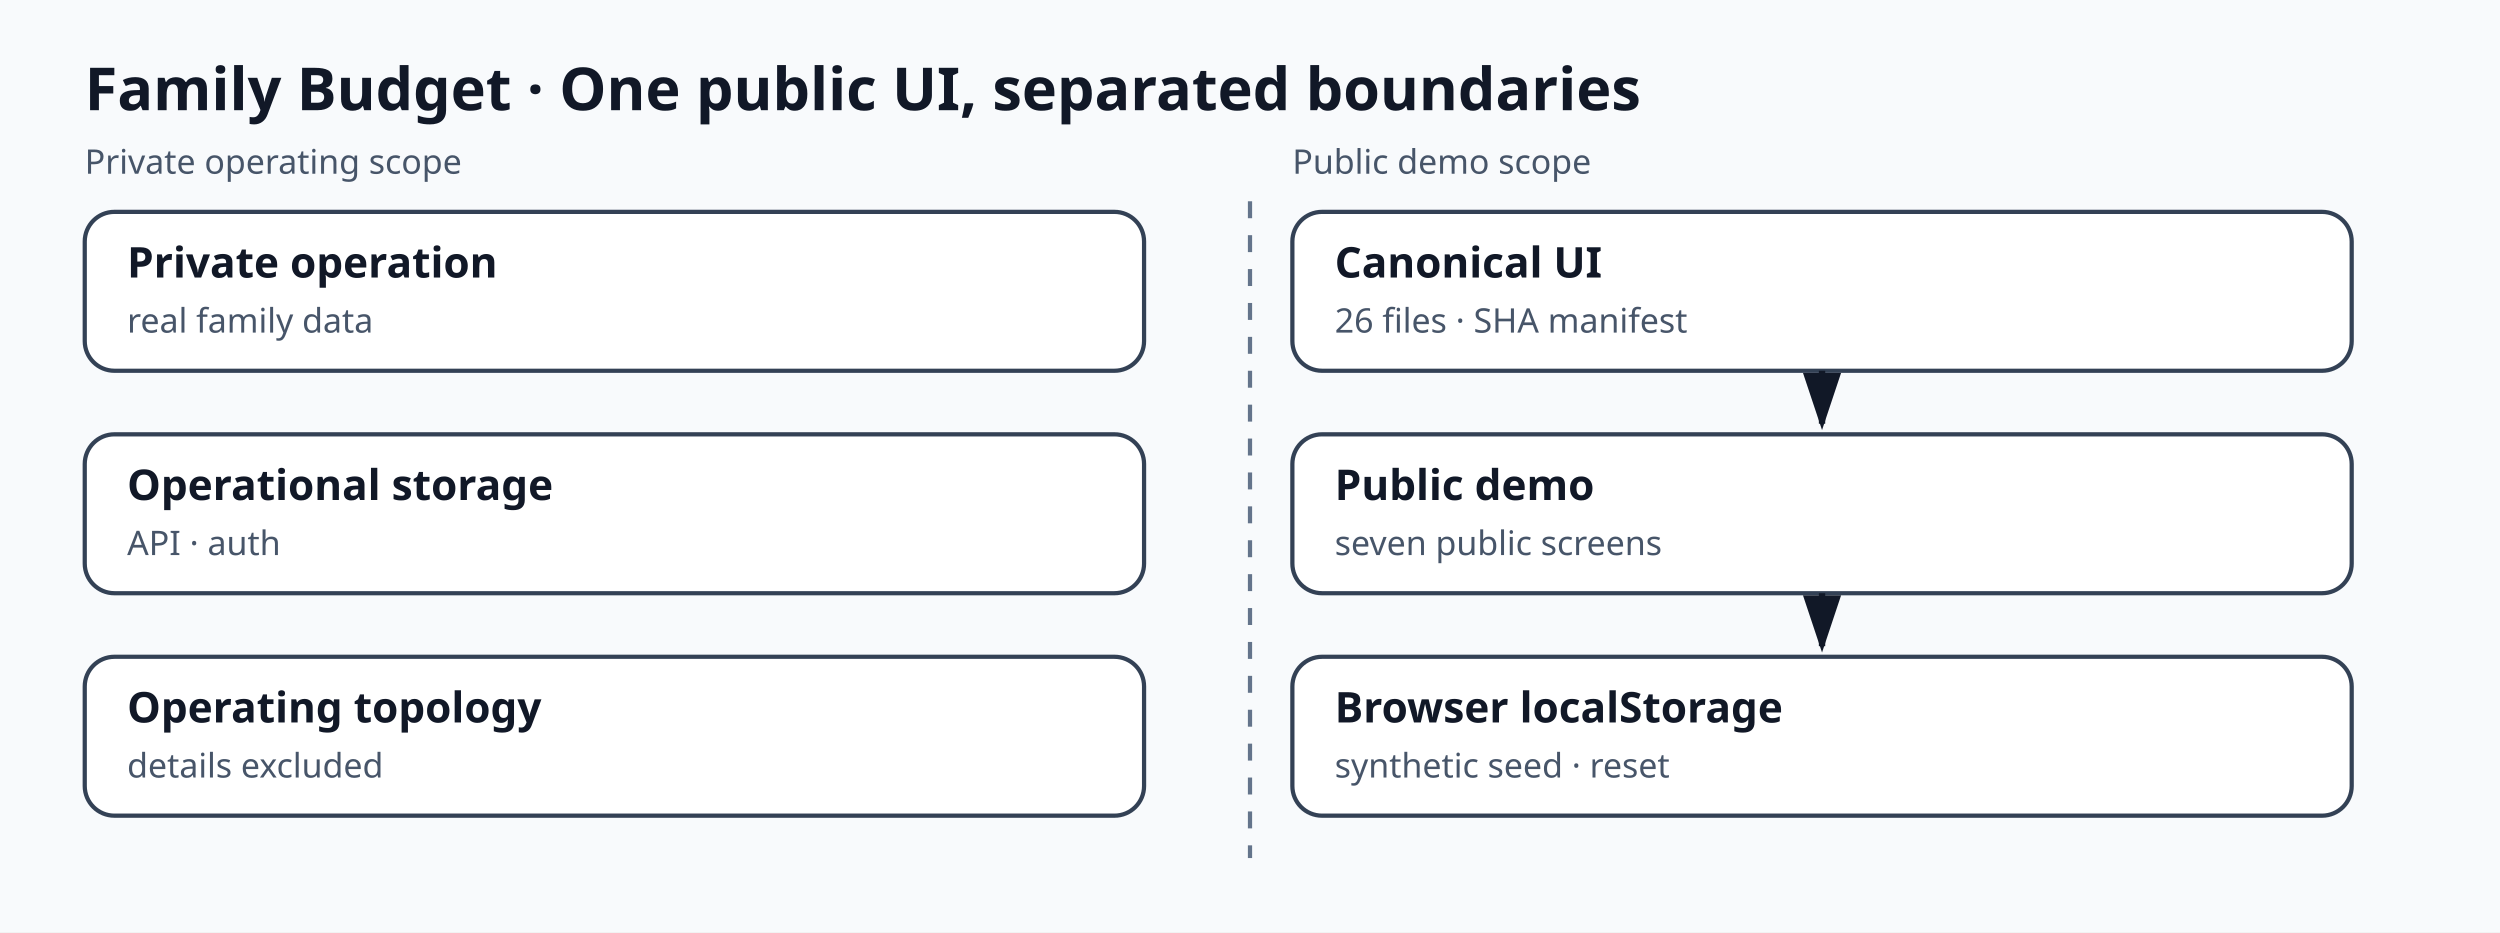
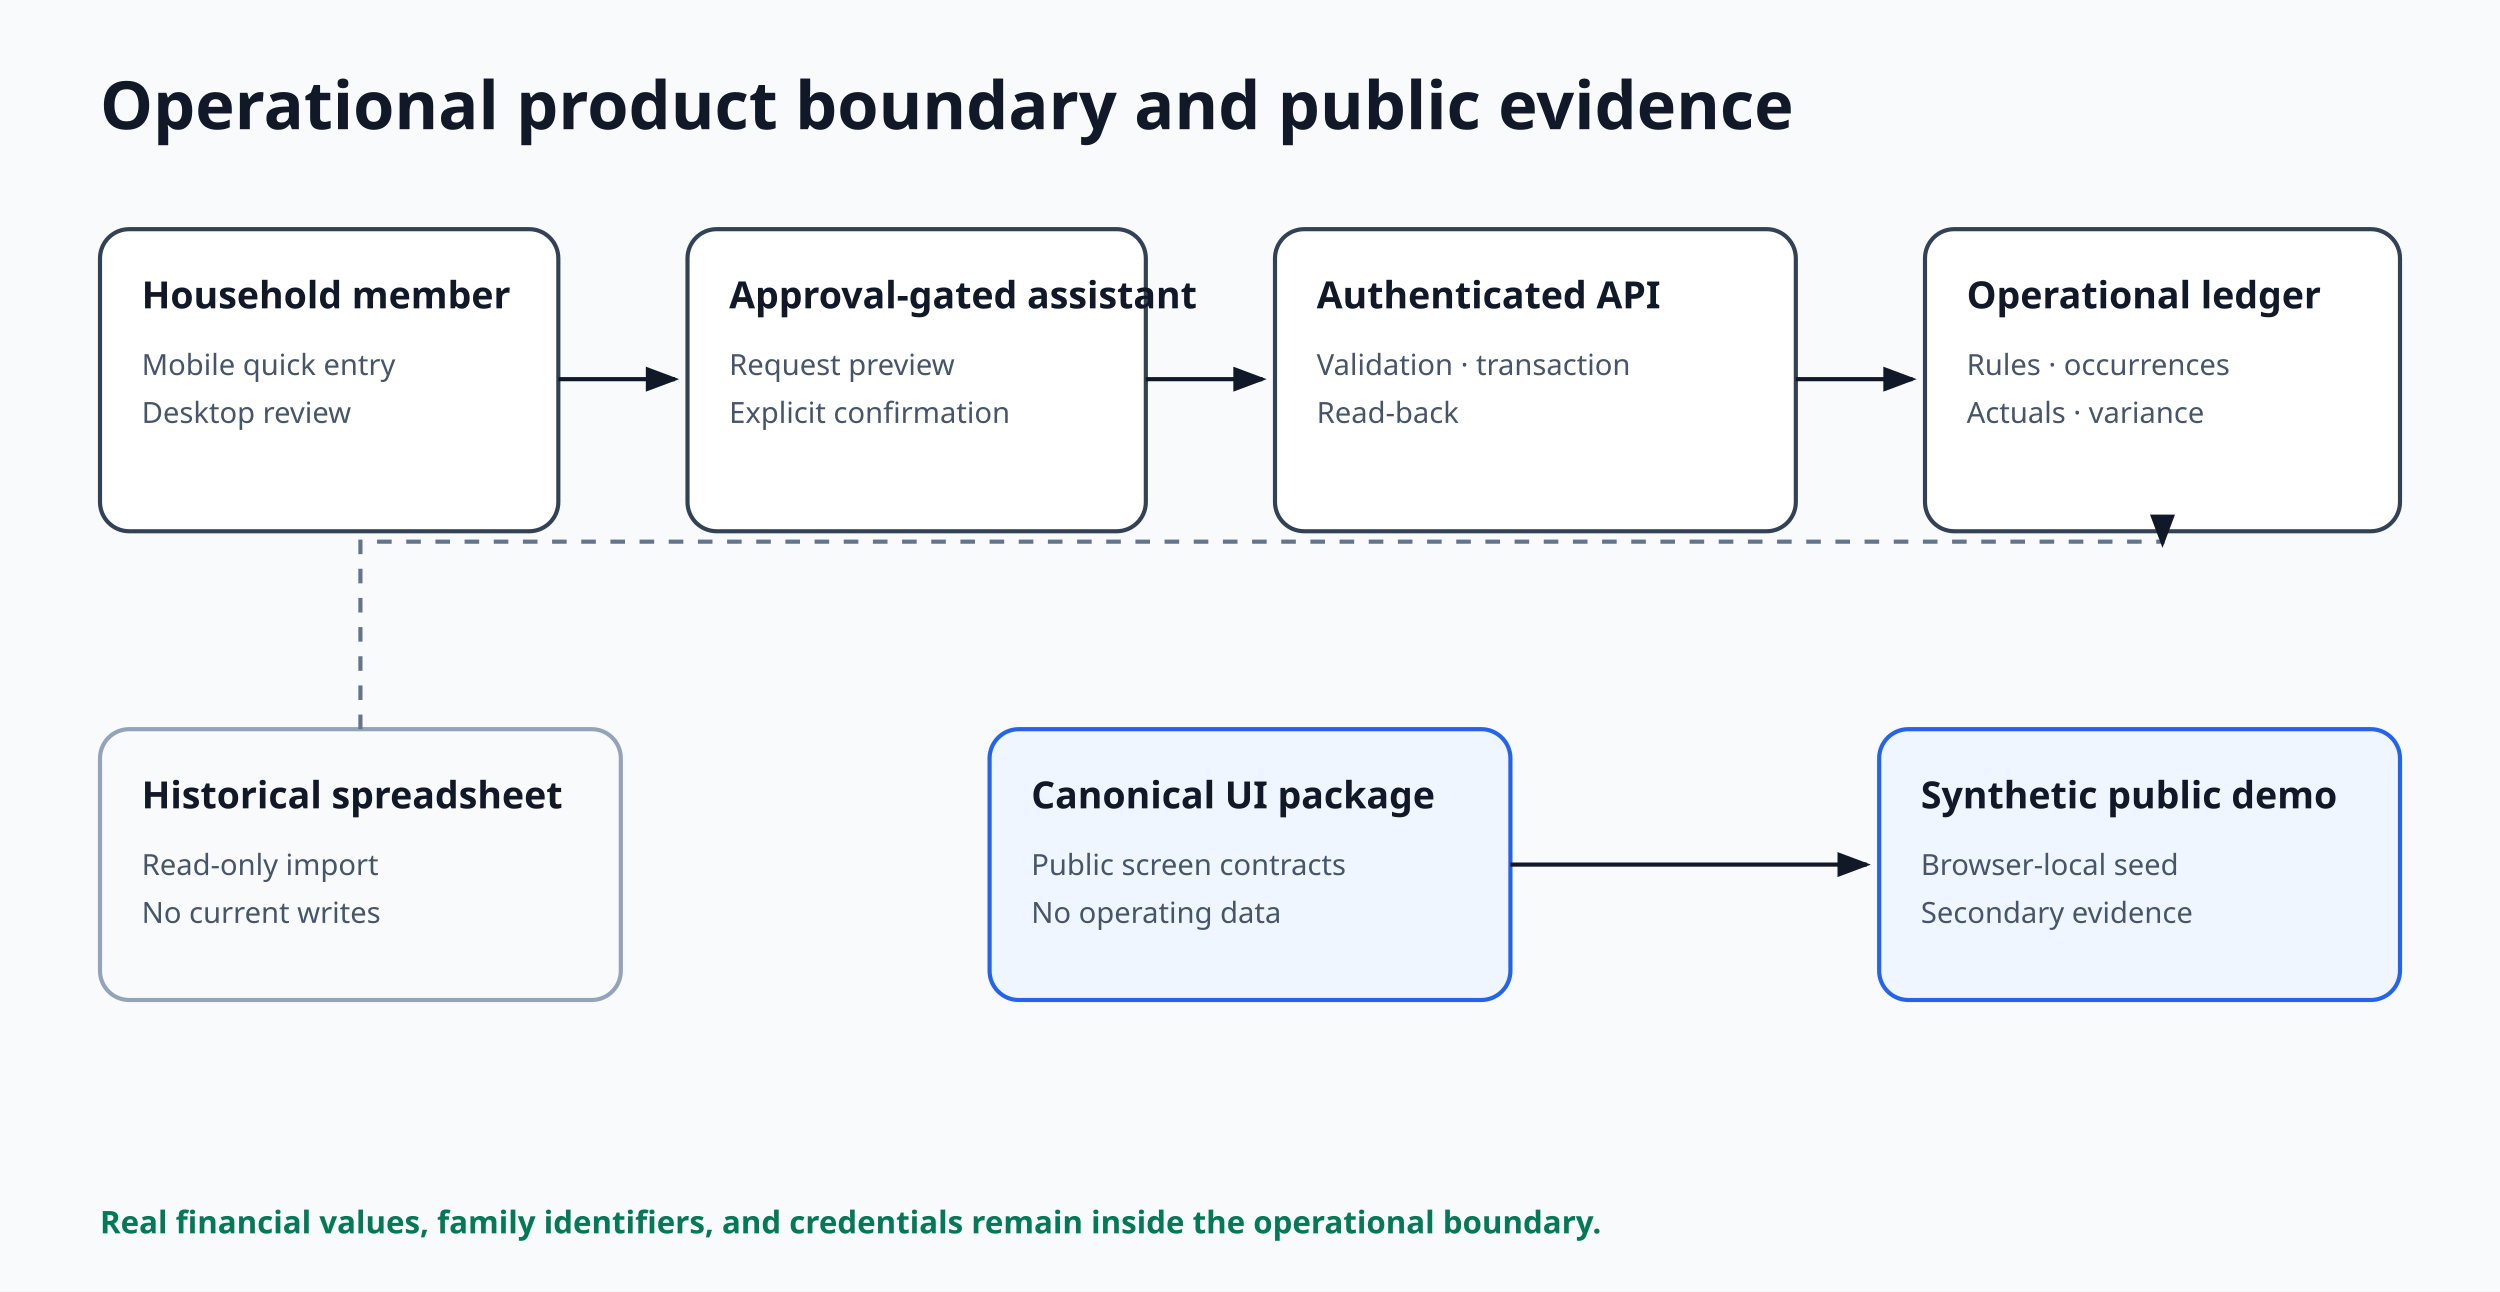
- <svg xmlns="http://www.w3.org/2000/svg" viewBox="0 0 1180 440" role="img" aria-labelledby="title desc">
+ <svg xmlns="http://www.w3.org/2000/svg" viewBox="0 0 1200 620" role="img" aria-labelledby="title desc">
  <defs>
-     <style>.t{font:700 28px system-ui,sans-serif;fill:#111827}.h{font:700 20px system-ui,sans-serif;fill:#111827}.b{font:500 16px system-ui,sans-serif;fill:#475569}.box{fill:#fff;stroke:#334155;stroke-width:2}.arrow{stroke:#111827;stroke-width:3;fill:none;marker-end:url(#m)}</style>
-     <marker id="m" markerWidth="9" markerHeight="9" refX="8" refY="3" orient="auto">
-       <path d="M0,0 L0,6 L9,3 z" fill="#111827" />
+     <style>.title{font:700 32px system-ui,sans-serif;fill:#111827}.head{font:700 18px system-ui,sans-serif;fill:#111827}.body{font:500 14px system-ui,sans-serif;fill:#475569}.box{fill:#fff;stroke:#334155;stroke-width:2}.muted{fill:#f8fafc;stroke:#94a3b8;stroke-width:2}.evidence{fill:#eff6ff;stroke:#2563eb;stroke-width:2}.arrow{stroke:#111827;stroke-width:2;fill:none;marker-end:url(#m)}.dash{stroke:#64748b;stroke-width:2;fill:none;stroke-dasharray:7 7;marker-end:url(#m)}.note{font:700 15px system-ui,sans-serif;fill:#047857}</style>
+     <marker id="m" markerWidth="8" markerHeight="8" refX="7" refY="3" orient="auto">
+       <path d="M0,0 L0,6 L8,3 z" fill="#111827" />
    </marker>
  </defs>
-   <rect width="1180" height="440" fill="#f8fafc" />
-   <text x="40" y="52" class="t">Family Budget · One public UI, separated boundaries</text>
-   <text x="40" y="82" class="b">Private operating scope</text>
-   <text x="610" y="82" class="b">Public demo scope</text>
-   <path d="M590 95 V405" stroke="#64748b" stroke-width="2" stroke-dasharray="8 8" />
-   <rect x="40" y="100" width="500" height="75" rx="14" class="box" />
-   <text x="60" y="131" class="h">Private operation</text>
-   <text x="60" y="157" class="b">real family data</text>
-   <rect x="610" y="100" width="500" height="75" rx="14" class="box" />
-   <text x="630" y="131" class="h">Canonical UI</text>
-   <text x="630" y="157" class="b">26 files · SHA manifest</text>
-   <rect x="40" y="205" width="500" height="75" rx="14" class="box" />
-   <text x="60" y="236" class="h">Operational storage</text>
-   <text x="60" y="262" class="b">API · auth</text>
-   <rect x="610" y="205" width="500" height="75" rx="14" class="box" />
-   <text x="630" y="236" class="h">Public demo</text>
-   <text x="630" y="262" class="b">seven public screens</text>
-   <rect x="40" y="310" width="500" height="75" rx="14" class="box" />
-   <text x="60" y="341" class="h">Operating topology</text>
-   <text x="60" y="367" class="b">details excluded</text>
-   <rect x="610" y="310" width="500" height="75" rx="14" class="box" />
-   <text x="630" y="341" class="h">Browser localStorage</text>
-   <text x="630" y="367" class="b">synthetic seed · reset</text>
-   <path d="M860 175 V200" class="arrow" />
-   <path d="M860 280 V305" class="arrow" />
+   <rect width="100%" height="100%" fill="#f8fafc" />
+   <text x="48" y="62" class="title">Operational product boundary and public evidence</text>
+   <rect x="48" y="110" width="220" height="145" rx="14" class="box" />
+   <text x="68" y="148" class="head">Household member</text>
+   <text x="68" y="180" class="body">Mobile quick entry</text>
+   <text x="68" y="203" class="body">Desktop review</text>
+   <rect x="330" y="110" width="220" height="145" rx="14" class="box" />
+   <text x="350" y="148" class="head">Approval-gated assistant</text>
+   <text x="350" y="180" class="body">Request preview</text>
+   <text x="350" y="203" class="body">Explicit confirmation</text>
+   <rect x="612" y="110" width="250" height="145" rx="14" class="box" />
+   <text x="632" y="148" class="head">Authenticated API</text>
+   <text x="632" y="180" class="body">Validation · transaction</text>
+   <text x="632" y="203" class="body">Read-back</text>
+   <rect x="924" y="110" width="228" height="145" rx="14" class="box" />
+   <text x="944" y="148" class="head">Operational ledger</text>
+   <text x="944" y="180" class="body">Rules · occurrences</text>
+   <text x="944" y="203" class="body">Actuals · variance</text>
+   <rect x="48" y="350" width="250" height="130" rx="14" class="muted" />
+   <text x="68" y="388" class="head">Historical spreadsheet</text>
+   <text x="68" y="420" class="body">Read-only import</text>
+   <text x="68" y="443" class="body">No current writes</text>
+   <rect x="475" y="350" width="250" height="130" rx="14" class="evidence" />
+   <text x="495" y="388" class="head">Canonical UI package</text>
+   <text x="495" y="420" class="body">Public screen contracts</text>
+   <text x="495" y="443" class="body">No operating data</text>
+   <rect x="902" y="350" width="250" height="130" rx="14" class="evidence" />
+   <text x="922" y="388" class="head">Synthetic public demo</text>
+   <text x="922" y="420" class="body">Browser-local seed</text>
+   <text x="922" y="443" class="body">Secondary evidence</text>
+   <path d="M268 182 H324" class="arrow" />
+   <path d="M550 182 H606" class="arrow" />
+   <path d="M862 182 H918" class="arrow" />
+   <path d="M173 350 V260 H1038 V261" class="dash" />
+   <path d="M725 415 H896" class="arrow" />
+   <text x="48" y="592" class="note">Real financial values, family identifiers, and credentials remain inside the operational boundary.</text>
</svg>
